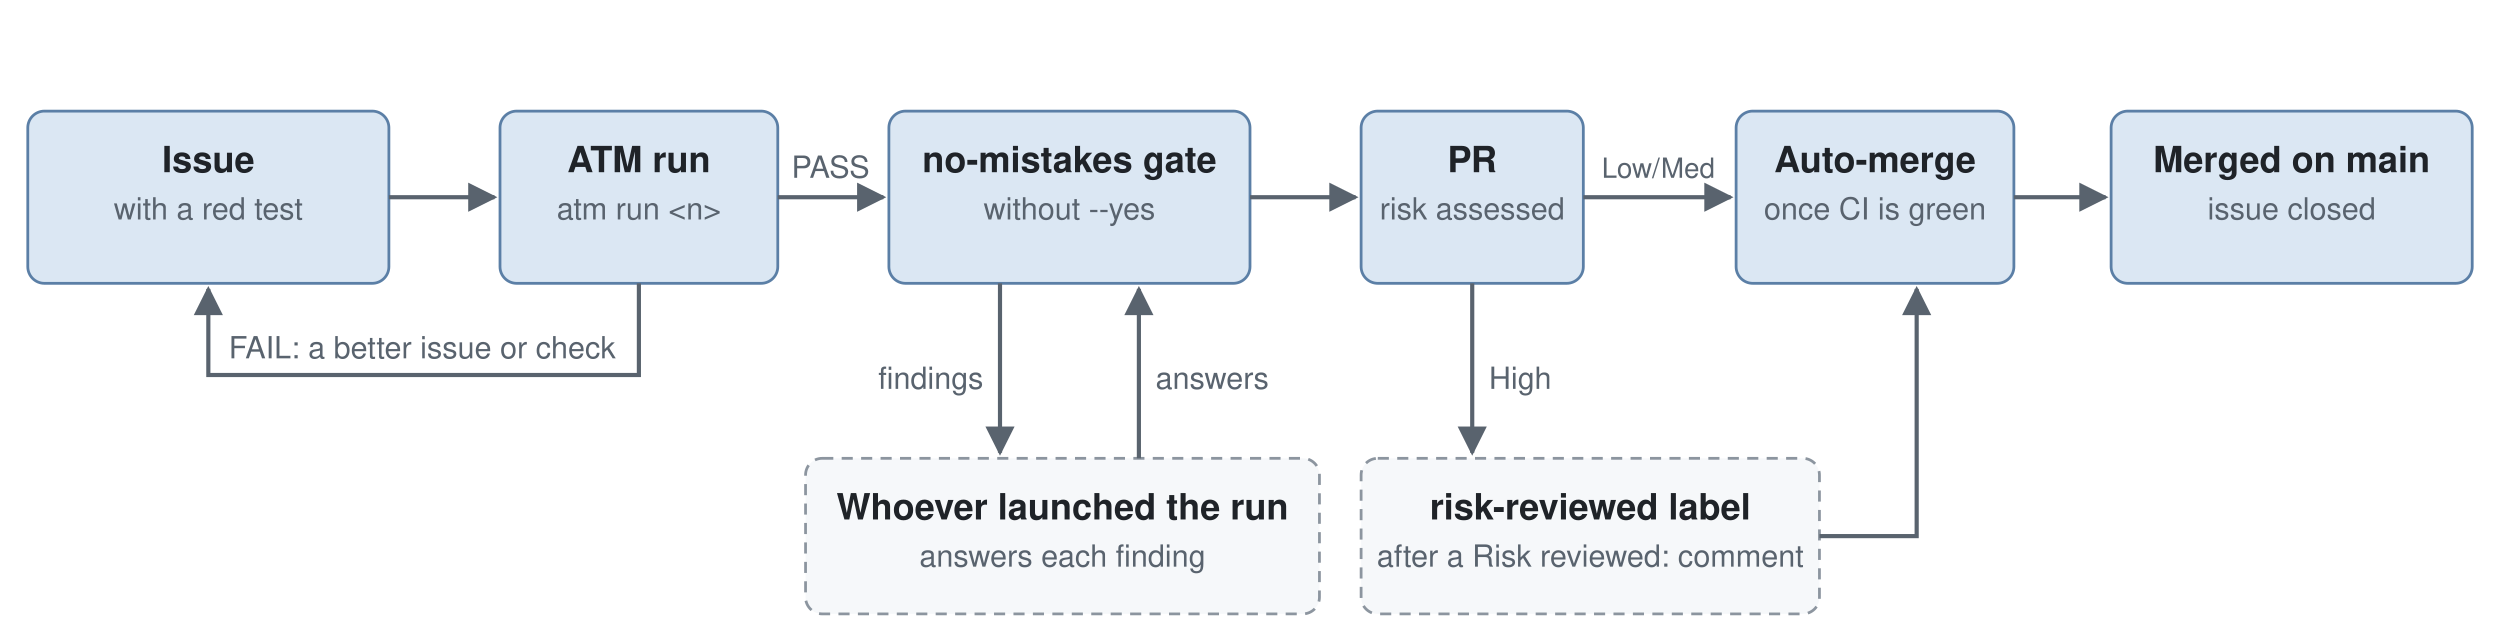
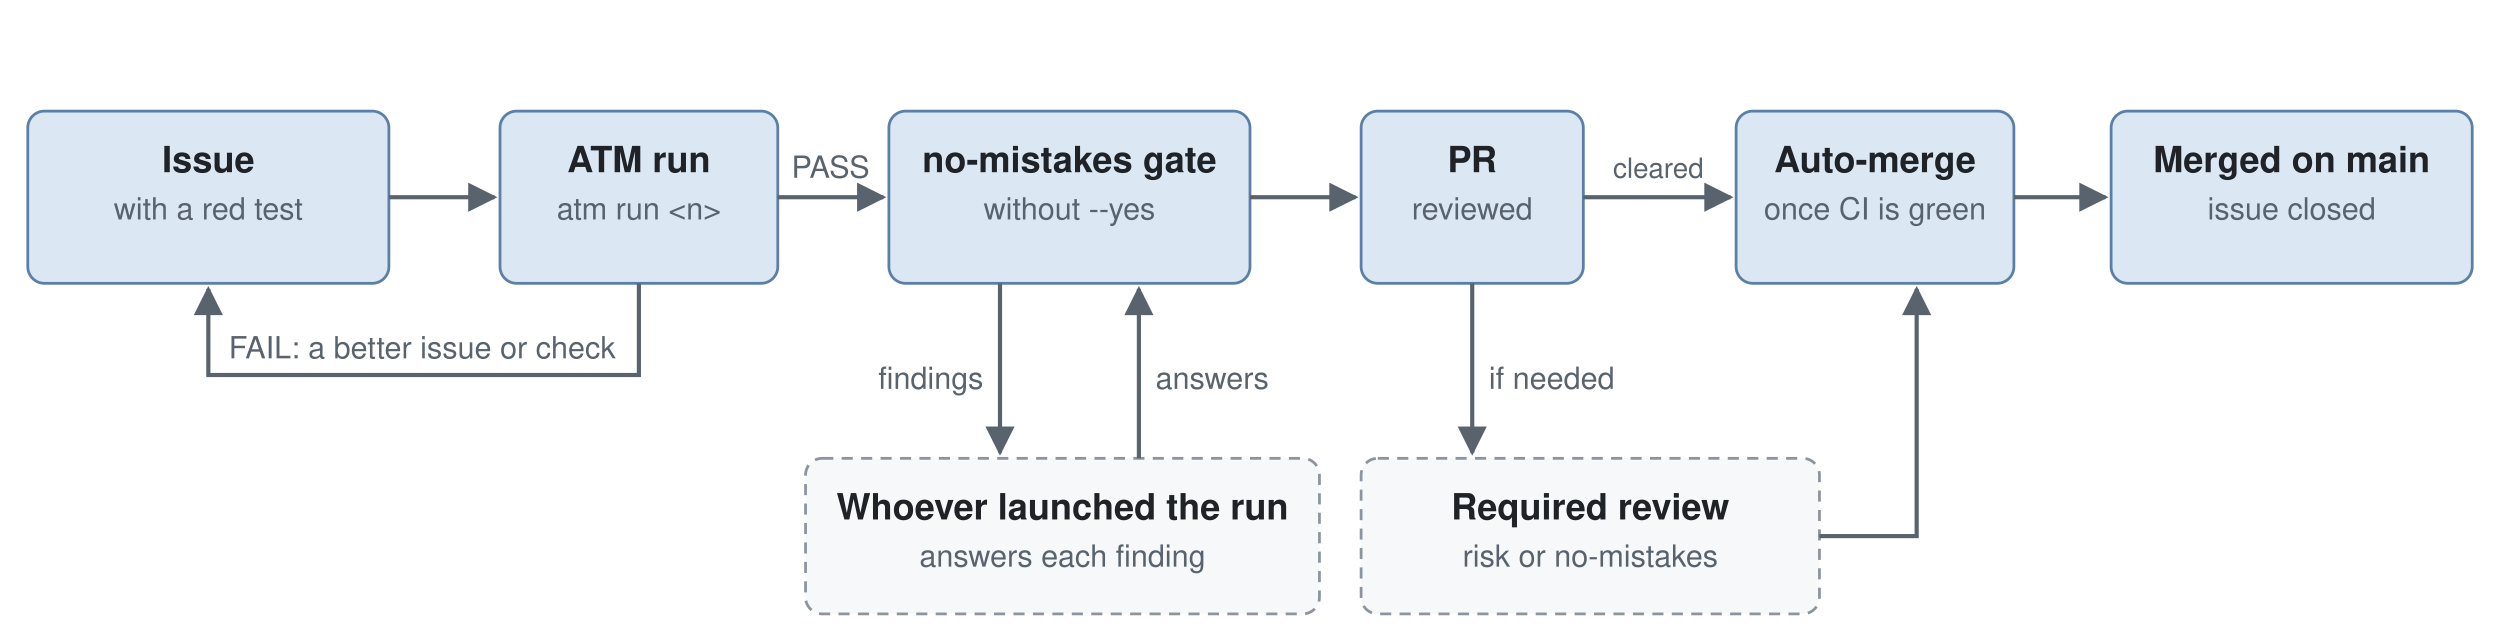
- <svg xmlns="http://www.w3.org/2000/svg" viewBox="0 0 900 230" width="900" height="230" role="img" aria-label="The loop. An issue with a red test goes to an ATM run. FAIL goes back to the issue. PASS goes to the no-mistakes gate; its findings go to whoever launched the run, who answers them, then the gate opens a PR. A Low or Medium risk PR gets auto-merge; a High risk one waits for the risk-reviewed label. Merged on main, the issue closes.">
+ <svg xmlns="http://www.w3.org/2000/svg" viewBox="0 0 900 230" width="900" height="230" role="img" aria-label="The loop. An issue with a red test goes to an ATM run. FAIL goes back to the issue. PASS goes to the no-mistakes gate; its findings go to whoever launched the run, who answers them, then the gate opens a PR. Required risk or no-mistakes review precedes auto-merge. Merged on main, the issue closes.">
  <defs>
    <marker id="ar" viewBox="0 0 10 10" refX="9" refY="5" markerWidth="7" markerHeight="7" orient="auto-start-reverse">
      <path d="M0 0L10 5L0 10z" fill="#59636e" />
    </marker>
  </defs>
  <g font-family="-apple-system,BlinkMacSystemFont,'Segoe UI',Helvetica,Arial,sans-serif" font-size="13" fill="#1f2328">
    <rect x="10" y="40" width="130" height="62" rx="6" fill="#dbe7f3" stroke="#5b7fa6" />
    <text x="75.0" y="62" text-anchor="middle" font-weight="600">Issue</text>
    <text x="75.0" y="79" text-anchor="middle" font-size="11" fill="#59636e">with a red test</text>
    <rect x="180" y="40" width="100" height="62" rx="6" fill="#dbe7f3" stroke="#5b7fa6" />
    <text x="230.0" y="62" text-anchor="middle" font-weight="600">ATM run</text>
    <text x="230.0" y="79" text-anchor="middle" font-size="11" fill="#59636e">atm run &lt;n&gt;</text>
    <rect x="320" y="40" width="130" height="62" rx="6" fill="#dbe7f3" stroke="#5b7fa6" />
    <text x="385.0" y="62" text-anchor="middle" font-weight="600">no-mistakes gate</text>
    <text x="385.0" y="79" text-anchor="middle" font-size="11" fill="#59636e">without --yes</text>
    <rect x="490" y="40" width="80" height="62" rx="6" fill="#dbe7f3" stroke="#5b7fa6" />
    <text x="530.0" y="62" text-anchor="middle" font-weight="600">PR</text>
-     <text x="530.0" y="79" text-anchor="middle" font-size="11" fill="#59636e">risk assessed</text>
+     <text x="530.0" y="79" text-anchor="middle" font-size="11" fill="#59636e">reviewed</text>
    <rect x="625" y="40" width="100" height="62" rx="6" fill="#dbe7f3" stroke="#5b7fa6" />
    <text x="675.0" y="62" text-anchor="middle" font-weight="600">Auto-merge</text>
    <text x="675.0" y="79" text-anchor="middle" font-size="11" fill="#59636e">once CI is green</text>
    <rect x="760" y="40" width="130" height="62" rx="6" fill="#dbe7f3" stroke="#5b7fa6" />
    <text x="825.0" y="62" text-anchor="middle" font-weight="600">Merged on main</text>
    <text x="825.0" y="79" text-anchor="middle" font-size="11" fill="#59636e">issue closed</text>
    <path d="M140 71H178" stroke="#59636e" stroke-width="1.5" fill="none" marker-end="url(#ar)" />
    <path d="M280 71H318" stroke="#59636e" stroke-width="1.5" fill="none" marker-end="url(#ar)" />
    <text x="299" y="64" text-anchor="middle" font-size="11" fill="#59636e">PASS</text>
    <path d="M450 71H488" stroke="#59636e" stroke-width="1.5" fill="none" marker-end="url(#ar)" />
    <path d="M570 71H623" stroke="#59636e" stroke-width="1.5" fill="none" marker-end="url(#ar)" />
-     <text x="597" y="64" text-anchor="middle" font-size="10" fill="#59636e">Low/Med</text>
+     <text x="597" y="64" text-anchor="middle" font-size="10" fill="#59636e">cleared</text>
    <path d="M725 71H758" stroke="#59636e" stroke-width="1.5" fill="none" marker-end="url(#ar)" />
    <path d="M230 102V135H75V104" stroke="#59636e" stroke-width="1.5" fill="none" marker-end="url(#ar)" />
    <text x="152" y="129" text-anchor="middle" font-size="11" fill="#59636e">FAIL: a better issue or check</text>
    <rect x="290" y="165" width="185" height="56" rx="6" fill="#f6f8fa" stroke="#8c959f" stroke-dasharray="4 3" />
    <text x="382.5" y="187" text-anchor="middle" font-weight="600">Whoever launched the run</text>
    <text x="382.5" y="204" text-anchor="middle" font-size="11" fill="#59636e">answers each finding</text>
    <path d="M360 102V163" stroke="#59636e" stroke-width="1.5" fill="none" marker-end="url(#ar)" />
    <text x="354" y="140" text-anchor="end" font-size="11" fill="#59636e">findings</text>
    <path d="M410 165V104" stroke="#59636e" stroke-width="1.5" fill="none" marker-end="url(#ar)" />
    <text x="416" y="140" text-anchor="start" font-size="11" fill="#59636e">answers</text>
    <rect x="490" y="165" width="165" height="56" rx="6" fill="#f6f8fa" stroke="#8c959f" stroke-dasharray="4 3" />
-     <text x="572.5" y="187" text-anchor="middle" font-weight="600">risk-reviewed label</text>
-     <text x="572.5" y="204" text-anchor="middle" font-size="11" fill="#59636e">after a Risk reviewed: comment</text>
+     <text x="572.5" y="187" text-anchor="middle" font-weight="600">Required review</text>
+     <text x="572.5" y="204" text-anchor="middle" font-size="11" fill="#59636e">risk or no-mistakes</text>
    <path d="M530 102V163" stroke="#59636e" stroke-width="1.5" fill="none" marker-end="url(#ar)" />
-     <text x="536" y="140" text-anchor="start" font-size="11" fill="#59636e">High</text>
+     <text x="536" y="140" text-anchor="start" font-size="11" fill="#59636e">if needed</text>
    <path d="M655 193H690V104" stroke="#59636e" stroke-width="1.5" fill="none" marker-end="url(#ar)" />
  </g>
</svg>
